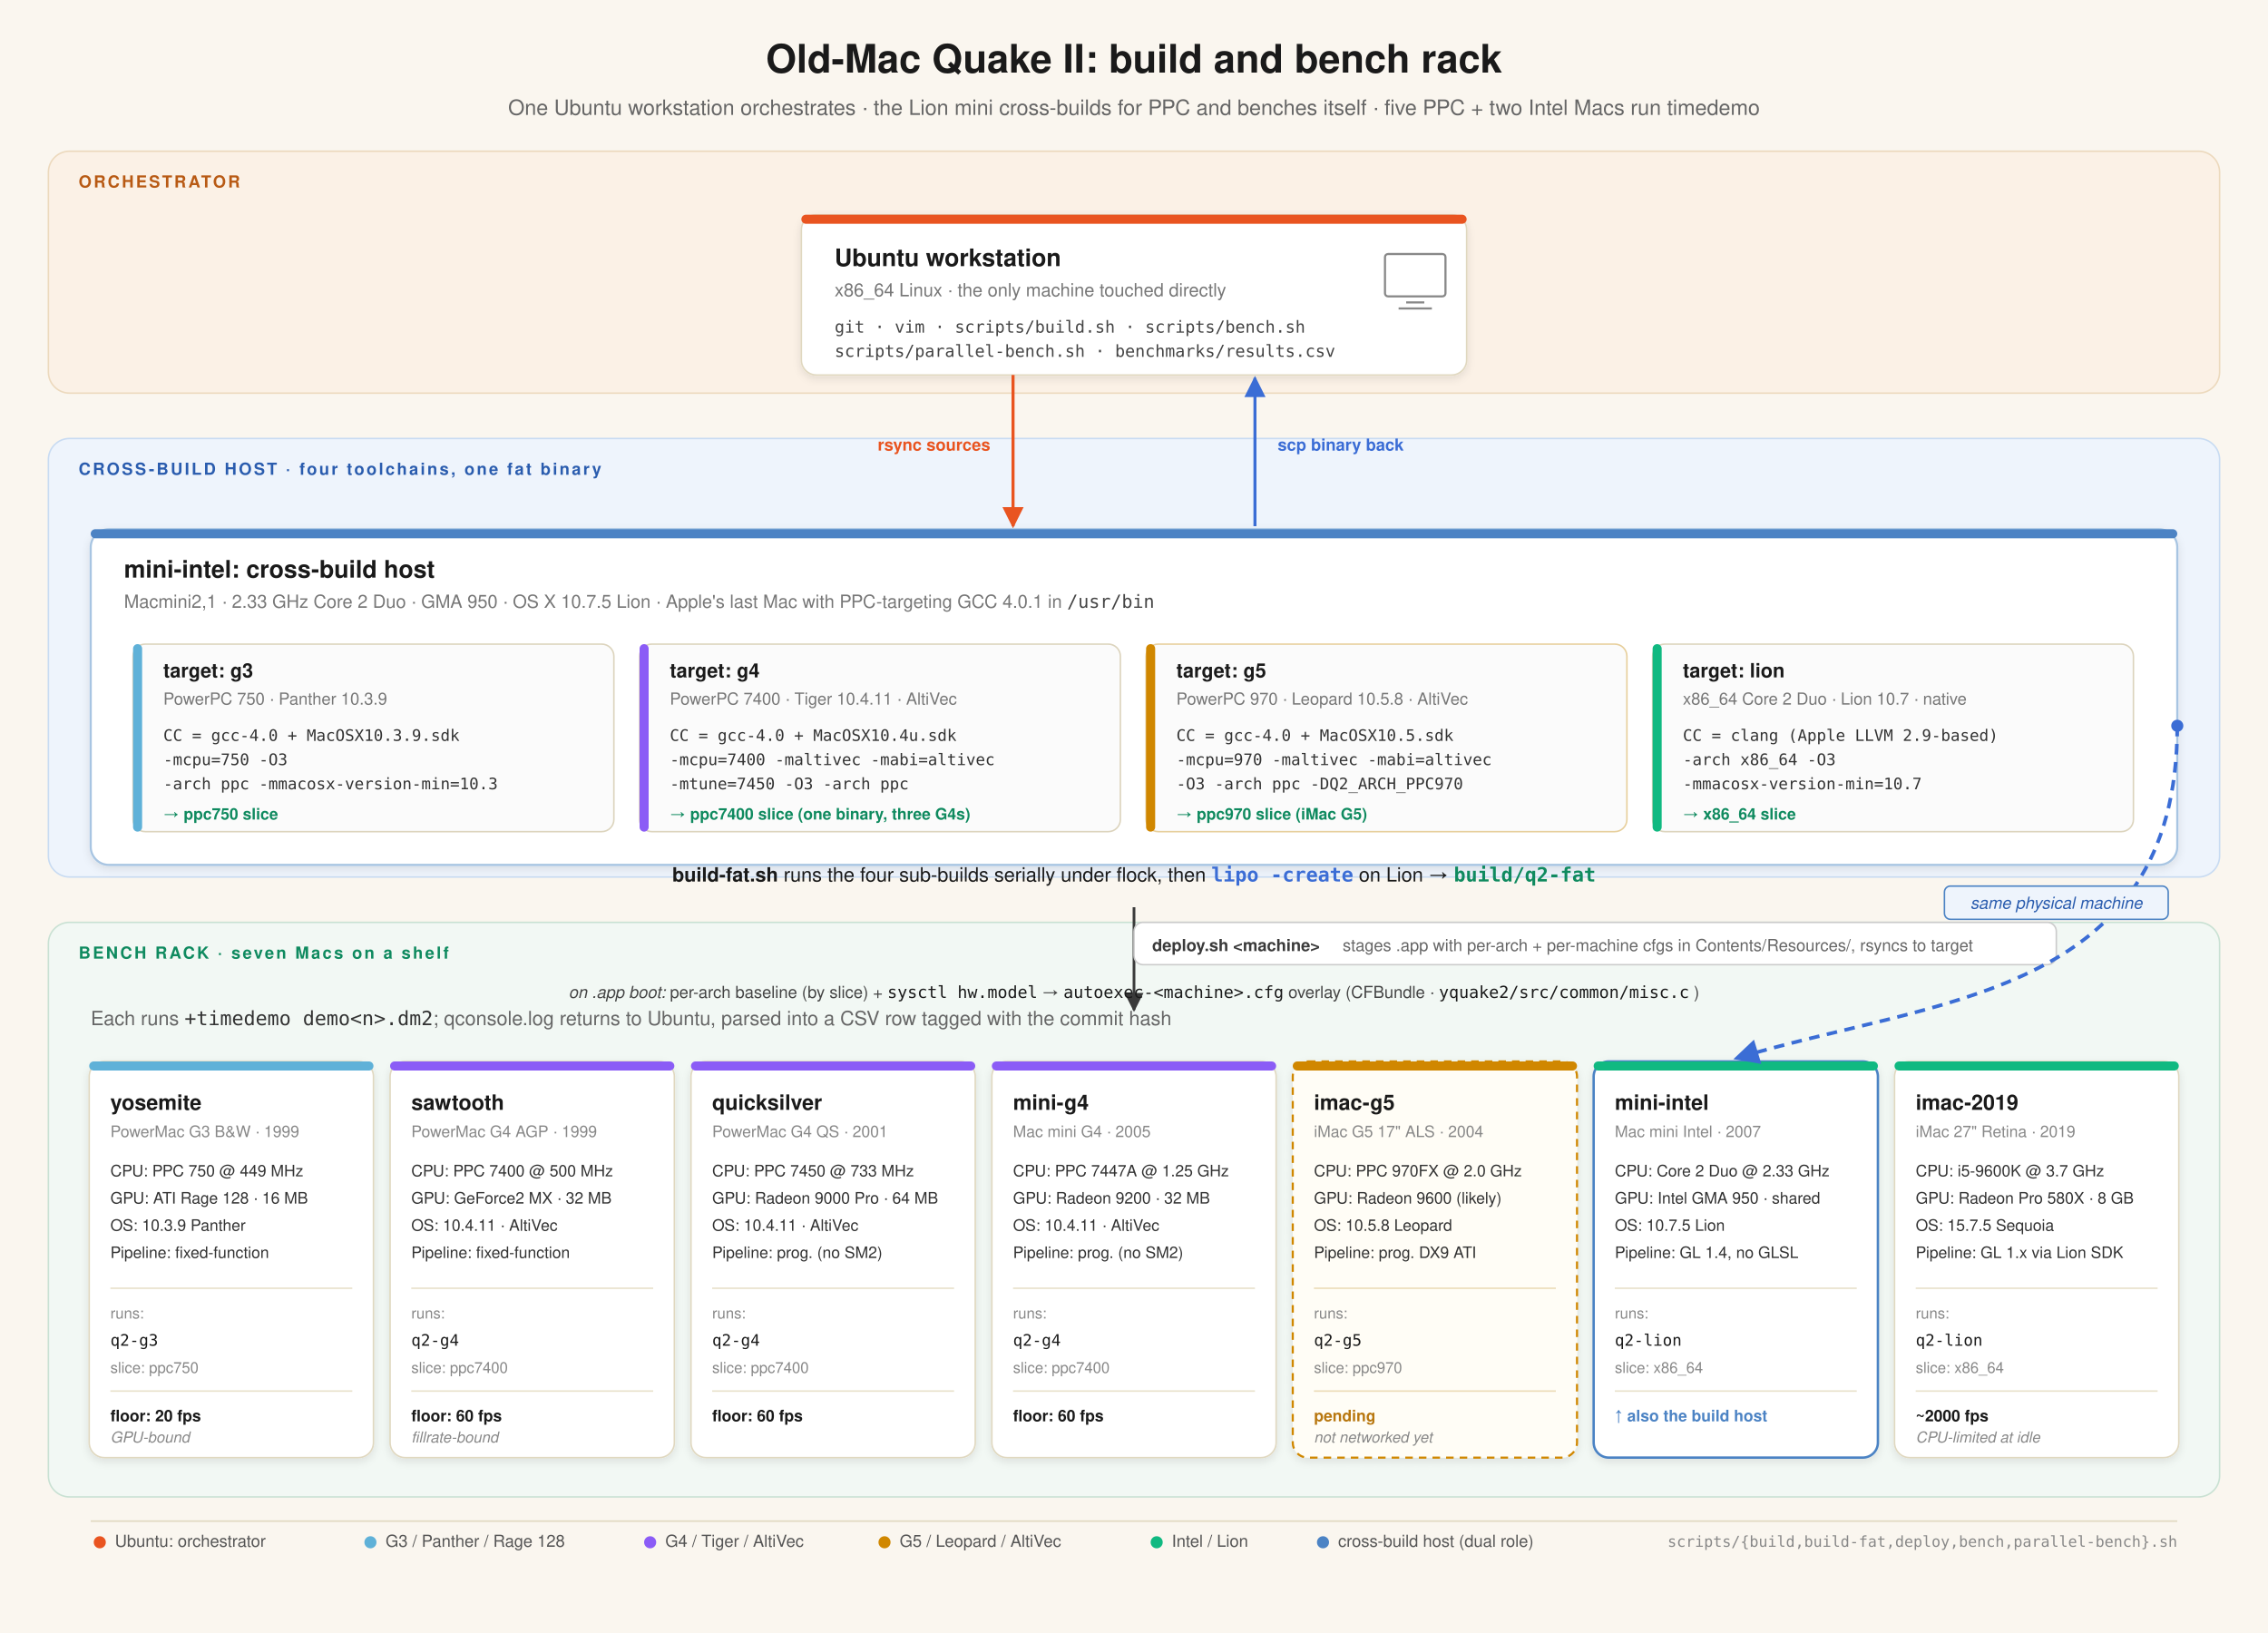
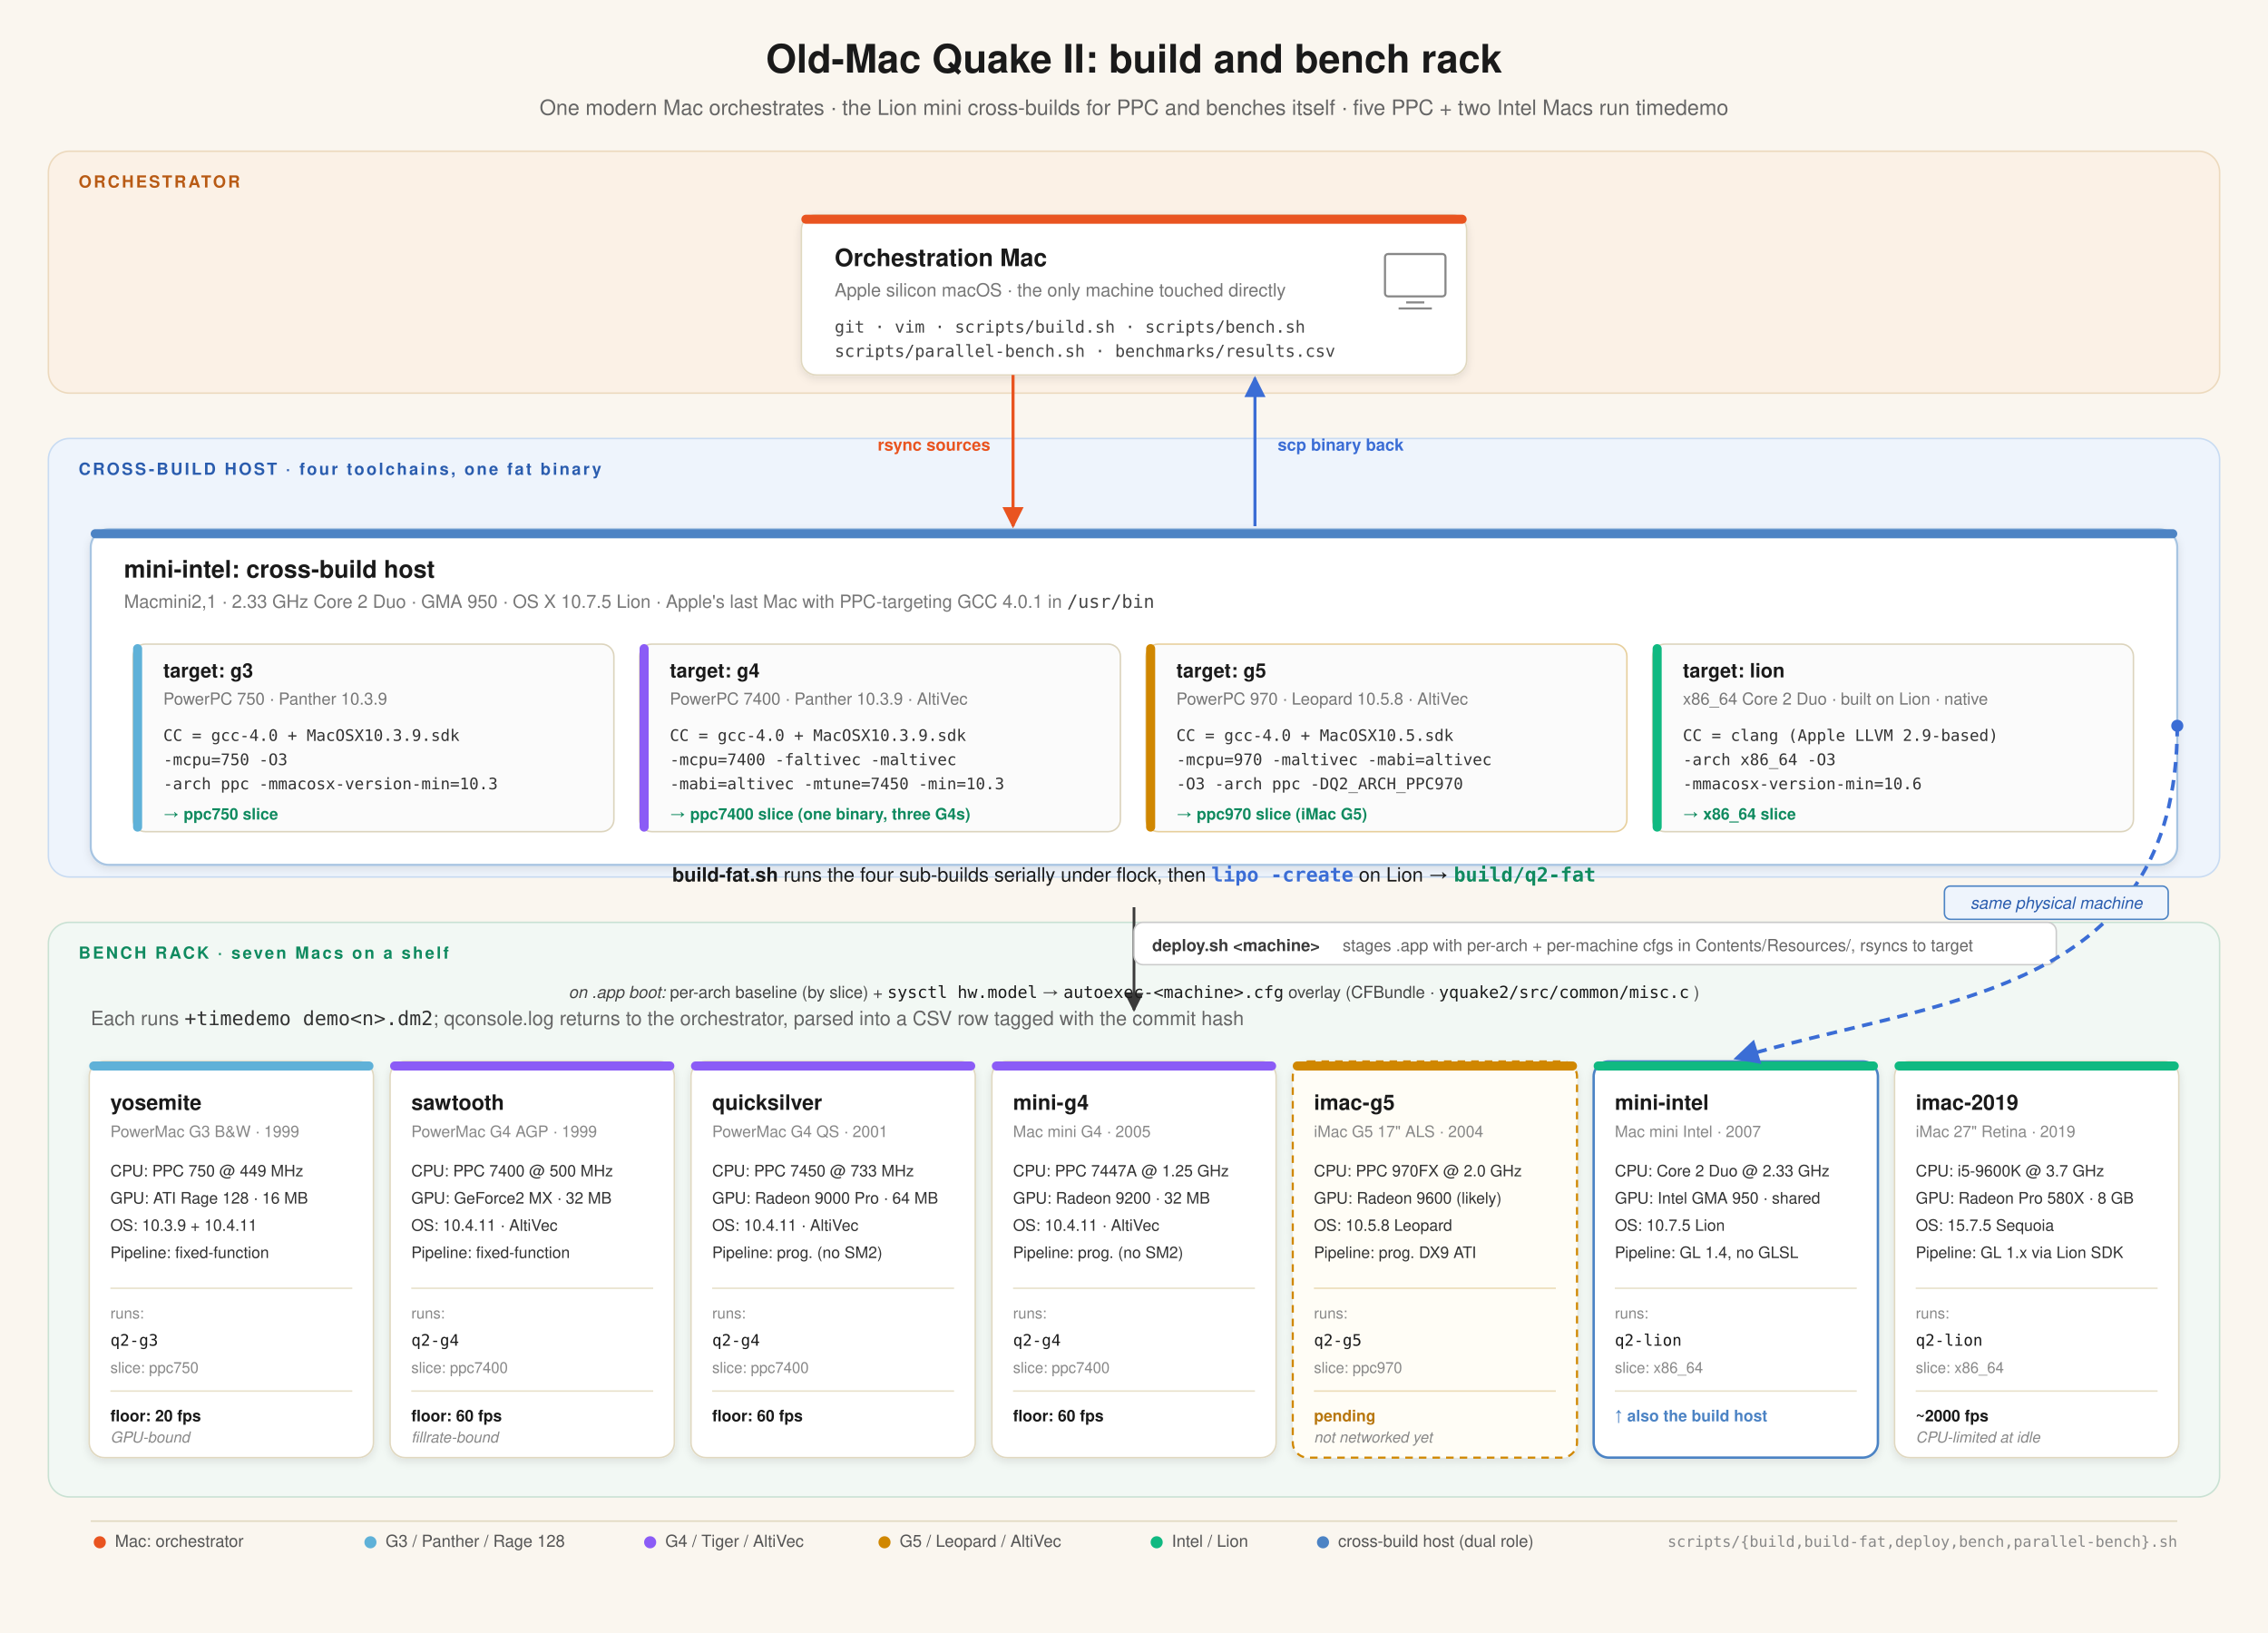
<svg xmlns="http://www.w3.org/2000/svg" viewBox="0 0 1500 1080" font-family="-apple-system, system-ui, 'Segoe UI', Helvetica, Arial, sans-serif">
  <defs>
    <marker id="arr-ink" viewBox="0 0 10 10" refX="9" refY="5" markerWidth="7" markerHeight="7" orient="auto-start-reverse">
      <path d="M 0 0 L 10 5 L 0 10 z" fill="#3a3a3a" />
    </marker>
    <marker id="arr-orange" viewBox="0 0 10 10" refX="9" refY="5" markerWidth="7" markerHeight="7" orient="auto-start-reverse">
      <path d="M 0 0 L 10 5 L 0 10 z" fill="#e95420" />
    </marker>
    <marker id="arr-blue" viewBox="0 0 10 10" refX="9" refY="5" markerWidth="7" markerHeight="7" orient="auto-start-reverse">
      <path d="M 0 0 L 10 5 L 0 10 z" fill="#3b6dd5" />
    </marker>
    <marker id="arr-green" viewBox="0 0 10 10" refX="9" refY="5" markerWidth="7" markerHeight="7" orient="auto-start-reverse">
      <path d="M 0 0 L 10 5 L 0 10 z" fill="#0f8a5f" />
    </marker>
    <filter id="card-shadow" x="-5%" y="-5%" width="110%" height="115%">
      <feDropShadow dx="0" dy="2" stdDeviation="3" flood-opacity="0.10" />
    </filter>
  </defs>
  <rect width="1500" height="1080" fill="#faf6ef" />
  <rect x="32" y="100" width="1436" height="160" rx="14" fill="#fbf1e6" stroke="#ecd9bd" stroke-width="1" />
  <text x="52" y="124" font-size="11" font-weight="700" fill="#b85a14" letter-spacing="1.4">ORCHESTRATOR</text>
  <rect x="32" y="290" width="1436" height="290" rx="14" fill="#eef4fc" stroke="#c8dbf2" stroke-width="1" />
  <text x="52" y="314" font-size="11" font-weight="700" fill="#2a5cae" letter-spacing="1.4">CROSS-BUILD HOST  ·  four toolchains, one fat binary</text>
  <rect x="32" y="610" width="1436" height="380" rx="14" fill="#f2f8f4" stroke="#c9e1d3" stroke-width="1" />
  <text x="52" y="634" font-size="11" font-weight="700" fill="#0f8a5f" letter-spacing="1.4">BENCH RACK  ·  seven Macs on a shelf</text>
  <text x="750" y="48" text-anchor="middle" font-size="26" font-weight="700" fill="#1a1a1a">Old-Mac Quake II: build and bench rack</text>
-   <text x="750" y="76" text-anchor="middle" font-size="14" fill="#666">One Ubuntu workstation orchestrates · the Lion mini cross-builds for PPC and benches itself · five PPC + two Intel Macs run timedemo</text>
+   <text x="750" y="76" text-anchor="middle" font-size="14" fill="#666">One modern Mac orchestrates · the Lion mini cross-builds for PPC and benches itself · five PPC + two Intel Macs run timedemo</text>
  <g transform="translate(530, 142)">
    <rect x="0" y="0" width="440" height="106" rx="10" fill="#ffffff" stroke="#e0d8c0" stroke-width="1" filter="url(#card-shadow)" />
    <rect x="0" y="0" width="440" height="6" rx="3" fill="#e95420" />
-     <text x="22" y="34" font-size="16" font-weight="700" fill="#1a1a1a">Ubuntu workstation</text>
-     <text x="22" y="54" font-size="12" fill="#777">x86_64 Linux · the only machine touched directly</text>
+     <text x="22" y="34" font-size="16" font-weight="700" fill="#1a1a1a">Orchestration Mac</text>
+     <text x="22" y="54" font-size="12" fill="#777">Apple silicon macOS · the only machine touched directly</text>
    <g font-family="ui-monospace, 'SF Mono', Menlo, Consolas, monospace" font-size="11" fill="#444">
      <text x="22" y="78">git · vim · scripts/build.sh · scripts/bench.sh</text>
      <text x="22" y="94">scripts/parallel-bench.sh · benchmarks/results.csv</text>
    </g>
    <g transform="translate(386, 26)" stroke="#888" stroke-width="1.4" fill="none">
      <rect x="0" y="0" width="40" height="28" rx="2" />
      <line x1="14" y1="32" x2="26" y2="32" />
      <line x1="9" y1="36" x2="31" y2="36" />
    </g>
  </g>
  <g stroke="#e95420" stroke-width="2" fill="none">
    <path d="M 670 248 L 670 348" marker-end="url(#arr-orange)" />
  </g>
  <g stroke="#3b6dd5" stroke-width="2" fill="none">
    <path d="M 830 348 L 830 250" marker-end="url(#arr-blue)" />
  </g>
  <text x="655" y="298" text-anchor="end" font-size="11" font-weight="600" fill="#e95420">rsync sources</text>
  <text x="845" y="298" font-size="11" font-weight="600" fill="#3b6dd5">scp binary back</text>
  <g transform="translate(60, 350)">
    <rect x="0" y="0" width="1380" height="222" rx="12" fill="#ffffff" stroke="#a8c5e2" stroke-width="1.4" filter="url(#card-shadow)" />
    <rect x="0" y="0" width="1380" height="6" rx="3" fill="#4c83c4" />
    <text x="22" y="32" font-size="16" font-weight="700" fill="#1a1a1a">mini-intel: cross-build host</text>
    <text x="22" y="52" font-size="12" fill="#777">Macmini2,1 · 2.33 GHz Core 2 Duo · GMA 950 · OS X 10.7.5 Lion · Apple's last Mac with PPC-targeting GCC 4.0.1 in <tspan font-family="ui-monospace, Menlo, Consolas, monospace" fill="#444">/usr/bin</tspan>
    </text>
    <g transform="translate(28, 76)">
      <rect x="0" y="0" width="318" height="124" rx="8" fill="#fbfbfb" stroke="#dcd4bd" stroke-width="1" />
      <rect x="0" y="0" width="6" height="124" rx="3" fill="#5fb1d8" />
      <text x="20" y="22" font-size="13" font-weight="700" fill="#1a1a1a">target: g3</text>
      <text x="20" y="40" font-size="11" fill="#777">PowerPC 750 · Panther 10.3.9</text>
      <g font-family="ui-monospace, Menlo, Consolas, monospace" font-size="10.5" fill="#333">
        <text x="20" y="64">CC = gcc-4.0  +  MacOSX10.3.9.sdk</text>
        <text x="20" y="80">-mcpu=750 -O3</text>
        <text x="20" y="96">-arch ppc -mmacosx-version-min=10.3</text>
      </g>
      <text x="20" y="116" font-size="10.5" fill="#0f8a5f" font-weight="700">→ ppc750 slice</text>
      <rect x="335" y="0" width="318" height="124" rx="8" fill="#fbfbfb" stroke="#dcd4bd" stroke-width="1" />
      <rect x="335" y="0" width="6" height="124" rx="3" fill="#8b5cf6" />
      <text x="355" y="22" font-size="13" font-weight="700" fill="#1a1a1a">target: g4</text>
-       <text x="355" y="40" font-size="11" fill="#777">PowerPC 7400 · Tiger 10.4.11 · AltiVec</text>
-       <g font-family="ui-monospace, Menlo, Consolas, monospace" font-size="10.5" fill="#333">
-         <text x="355" y="64">CC = gcc-4.0  +  MacOSX10.4u.sdk</text>
-         <text x="355" y="80">-mcpu=7400 -maltivec -mabi=altivec</text>
-         <text x="355" y="96">-mtune=7450 -O3 -arch ppc</text>
+       <text x="355" y="40" font-size="11" fill="#777">PowerPC 7400 · Panther 10.3.9 · AltiVec</text>
+       <g font-family="ui-monospace, Menlo, Consolas, monospace" font-size="10.5" fill="#333">
+         <text x="355" y="64">CC = gcc-4.0  +  MacOSX10.3.9.sdk</text>
+         <text x="355" y="80">-mcpu=7400 -faltivec -maltivec</text>
+         <text x="355" y="96">-mabi=altivec -mtune=7450 -min=10.3</text>
      </g>
      <text x="355" y="116" font-size="10.5" fill="#0f8a5f" font-weight="700">→ ppc7400 slice (one binary, three G4s)</text>
      <rect x="670" y="0" width="318" height="124" rx="8" fill="#fbfbfb" stroke="#e7cf9c" stroke-width="1" />
      <rect x="670" y="0" width="6" height="124" rx="3" fill="#d08700" />
      <text x="690" y="22" font-size="13" font-weight="700" fill="#1a1a1a">target: g5</text>
      <text x="690" y="40" font-size="11" fill="#777">PowerPC 970 · Leopard 10.5.8 · AltiVec</text>
      <g font-family="ui-monospace, Menlo, Consolas, monospace" font-size="10.5" fill="#333">
        <text x="690" y="64">CC = gcc-4.0  +  MacOSX10.5.sdk</text>
        <text x="690" y="80">-mcpu=970 -maltivec -mabi=altivec</text>
        <text x="690" y="96">-O3 -arch ppc -DQ2_ARCH_PPC970</text>
      </g>
      <text x="690" y="116" font-size="10.5" fill="#0f8a5f" font-weight="700">→ ppc970 slice (iMac G5)</text>
      <rect x="1005" y="0" width="318" height="124" rx="8" fill="#fbfbfb" stroke="#dcd4bd" stroke-width="1" />
      <rect x="1005" y="0" width="6" height="124" rx="3" fill="#10b981" />
      <text x="1025" y="22" font-size="13" font-weight="700" fill="#1a1a1a">target: lion</text>
-       <text x="1025" y="40" font-size="11" fill="#777">x86_64 Core 2 Duo · Lion 10.7 · native</text>
+       <text x="1025" y="40" font-size="11" fill="#777">x86_64 Core 2 Duo · built on Lion · native</text>
      <g font-family="ui-monospace, Menlo, Consolas, monospace" font-size="10.5" fill="#333">
        <text x="1025" y="64">CC = clang  (Apple LLVM 2.9-based)</text>
        <text x="1025" y="80">-arch x86_64 -O3</text>
-         <text x="1025" y="96">-mmacosx-version-min=10.7</text>
+         <text x="1025" y="96">-mmacosx-version-min=10.6</text>
      </g>
      <text x="1025" y="116" font-size="10.5" fill="#0f8a5f" font-weight="700">→ x86_64 slice</text>
    </g>
  </g>
  <g transform="translate(60, 583)">
    <text x="690" y="0" text-anchor="middle" font-size="13" fill="#1a1a1a">
      <tspan font-weight="700">build-fat.sh</tspan>
      <tspan> runs the four sub-builds serially under flock, then </tspan>
      <tspan font-family="ui-monospace, Menlo, Consolas, monospace" font-weight="700" fill="#3b6dd5">lipo -create</tspan>
      <tspan> on Lion → </tspan>
      <tspan font-family="ui-monospace, Menlo, Consolas, monospace" font-weight="700" fill="#0f8a5f">build/q2-fat</tspan>
    </text>
  </g>
  <g stroke="#3a3a3a" stroke-width="1.8" fill="none">
    <path d="M 750 600 L 750 668" marker-end="url(#arr-ink)" />
  </g>
  <g transform="translate(750, 624)">
    <rect x="0" y="-14" width="610" height="28" rx="6" fill="#ffffff" stroke="#cbcbcb" stroke-width="1" />
    <text x="12" y="5" font-size="11" font-weight="600" fill="#3a3a3a">deploy.sh &lt;machine&gt;</text>
    <text x="138" y="5" font-size="11" fill="#666">stages .app with per-arch + per-machine cfgs in Contents/Resources/, rsyncs to target</text>
  </g>
  <g transform="translate(60, 660)">
    <text x="690" y="0" text-anchor="middle" font-size="11" fill="#444">
      <tspan font-style="italic">on .app boot:</tspan>
      <tspan> per-arch baseline (by slice) + </tspan>
      <tspan font-family="ui-monospace, Menlo, Consolas, monospace" fill="#1a1a1a">sysctl hw.model </tspan>
      <tspan>→ </tspan>
      <tspan font-family="ui-monospace, Menlo, Consolas, monospace" fill="#1a1a1a">autoexec-&lt;machine&gt;.cfg</tspan>
      <tspan> overlay  (CFBundle · </tspan>
      <tspan font-family="ui-monospace, Menlo, Consolas, monospace" fill="#1a1a1a">yquake2/src/common/misc.c</tspan>
      <tspan>)</tspan>
    </text>
  </g>
  <g transform="translate(60, 678)">
-     <text x="0" y="0" font-size="13" fill="#666">Each runs <tspan font-family="ui-monospace, Menlo, Consolas, monospace" fill="#333">+timedemo demo&lt;n&gt;.dm2</tspan>; qconsole.log returns to Ubuntu, parsed into a CSV row tagged with the commit hash</text>
+     <text x="0" y="0" font-size="13" fill="#666">Each runs <tspan font-family="ui-monospace, Menlo, Consolas, monospace" fill="#333">+timedemo demo&lt;n&gt;.dm2</tspan>; qconsole.log returns to the orchestrator, parsed into a CSV row tagged with the commit hash</text>
    <g transform="translate(-1, 24)">
      <g transform="translate(0,0)">
        <rect x="0" y="0" width="188" height="262" rx="10" fill="#ffffff" stroke="#e0d8c0" stroke-width="1" filter="url(#card-shadow)" />
        <rect x="0" y="0" width="188" height="6" rx="3" fill="#5fb1d8" />
        <text x="14" y="32" font-size="14" font-weight="700" fill="#1a1a1a">yosemite</text>
        <text x="14" y="50" font-size="10.5" fill="#888">PowerMac G3 B&amp;W · 1999</text>
        <g font-size="10.5" fill="#333">
          <text x="14" y="76">CPU: PPC 750 @ 449 MHz</text>
          <text x="14" y="94">GPU: ATI Rage 128 · 16 MB</text>
-           <text x="14" y="112">OS: 10.3.9 Panther</text>
+           <text x="14" y="112">OS: 10.3.9 + 10.4.11</text>
          <text x="14" y="130">Pipeline: fixed-function</text>
        </g>
        <line x1="14" y1="150" x2="174" y2="150" stroke="#e8e1cb" stroke-width="1" />
        <text x="14" y="170" font-size="10" fill="#888">runs:</text>
        <text x="14" y="188" font-family="ui-monospace, Menlo, Consolas, monospace" font-size="10.5" fill="#1a1a1a">q2-g3</text>
        <text x="14" y="206" font-size="10" fill="#888">slice: ppc750</text>
        <line x1="14" y1="218" x2="174" y2="218" stroke="#e8e1cb" stroke-width="1" />
        <text x="14" y="238" font-size="10.5" fill="#1a1a1a" font-weight="700">floor: 20 fps</text>
        <text x="14" y="252" font-size="10" fill="#888" font-style="italic">GPU-bound</text>
      </g>
      <g transform="translate(199,0)">
        <rect x="0" y="0" width="188" height="262" rx="10" fill="#ffffff" stroke="#e0d8c0" stroke-width="1" filter="url(#card-shadow)" />
        <rect x="0" y="0" width="188" height="6" rx="3" fill="#8b5cf6" />
        <text x="14" y="32" font-size="14" font-weight="700" fill="#1a1a1a">sawtooth</text>
        <text x="14" y="50" font-size="10.5" fill="#888">PowerMac G4 AGP · 1999</text>
        <g font-size="10.5" fill="#333">
          <text x="14" y="76">CPU: PPC 7400 @ 500 MHz</text>
          <text x="14" y="94">GPU: GeForce2 MX · 32 MB</text>
          <text x="14" y="112">OS: 10.4.11 · AltiVec</text>
          <text x="14" y="130">Pipeline: fixed-function</text>
        </g>
        <line x1="14" y1="150" x2="174" y2="150" stroke="#e8e1cb" stroke-width="1" />
        <text x="14" y="170" font-size="10" fill="#888">runs:</text>
        <text x="14" y="188" font-family="ui-monospace, Menlo, Consolas, monospace" font-size="10.5" fill="#1a1a1a">q2-g4</text>
        <text x="14" y="206" font-size="10" fill="#888">slice: ppc7400</text>
        <line x1="14" y1="218" x2="174" y2="218" stroke="#e8e1cb" stroke-width="1" />
        <text x="14" y="238" font-size="10.5" fill="#1a1a1a" font-weight="700">floor: 60 fps</text>
        <text x="14" y="252" font-size="10" fill="#888" font-style="italic">fillrate-bound</text>
      </g>
      <g transform="translate(398,0)">
        <rect x="0" y="0" width="188" height="262" rx="10" fill="#ffffff" stroke="#e0d8c0" stroke-width="1" filter="url(#card-shadow)" />
        <rect x="0" y="0" width="188" height="6" rx="3" fill="#8b5cf6" />
        <text x="14" y="32" font-size="14" font-weight="700" fill="#1a1a1a">quicksilver</text>
        <text x="14" y="50" font-size="10.5" fill="#888">PowerMac G4 QS · 2001</text>
        <g font-size="10.5" fill="#333">
          <text x="14" y="76">CPU: PPC 7450 @ 733 MHz</text>
          <text x="14" y="94">GPU: Radeon 9000 Pro · 64 MB</text>
          <text x="14" y="112">OS: 10.4.11 · AltiVec</text>
          <text x="14" y="130">Pipeline: prog. (no SM2)</text>
        </g>
        <line x1="14" y1="150" x2="174" y2="150" stroke="#e8e1cb" stroke-width="1" />
        <text x="14" y="170" font-size="10" fill="#888">runs:</text>
        <text x="14" y="188" font-family="ui-monospace, Menlo, Consolas, monospace" font-size="10.5" fill="#1a1a1a">q2-g4</text>
        <text x="14" y="206" font-size="10" fill="#888">slice: ppc7400</text>
        <line x1="14" y1="218" x2="174" y2="218" stroke="#e8e1cb" stroke-width="1" />
        <text x="14" y="238" font-size="10.5" fill="#1a1a1a" font-weight="700">floor: 60 fps</text>
      </g>
      <g transform="translate(597,0)">
        <rect x="0" y="0" width="188" height="262" rx="10" fill="#ffffff" stroke="#e0d8c0" stroke-width="1" filter="url(#card-shadow)" />
        <rect x="0" y="0" width="188" height="6" rx="3" fill="#8b5cf6" />
        <text x="14" y="32" font-size="14" font-weight="700" fill="#1a1a1a">mini-g4</text>
        <text x="14" y="50" font-size="10.5" fill="#888">Mac mini G4 · 2005</text>
        <g font-size="10.5" fill="#333">
          <text x="14" y="76">CPU: PPC 7447A @ 1.25 GHz</text>
          <text x="14" y="94">GPU: Radeon 9200 · 32 MB</text>
          <text x="14" y="112">OS: 10.4.11 · AltiVec</text>
          <text x="14" y="130">Pipeline: prog. (no SM2)</text>
        </g>
        <line x1="14" y1="150" x2="174" y2="150" stroke="#e8e1cb" stroke-width="1" />
        <text x="14" y="170" font-size="10" fill="#888">runs:</text>
        <text x="14" y="188" font-family="ui-monospace, Menlo, Consolas, monospace" font-size="10.5" fill="#1a1a1a">q2-g4</text>
        <text x="14" y="206" font-size="10" fill="#888">slice: ppc7400</text>
        <line x1="14" y1="218" x2="174" y2="218" stroke="#e8e1cb" stroke-width="1" />
        <text x="14" y="238" font-size="10.5" fill="#1a1a1a" font-weight="700">floor: 60 fps</text>
      </g>
      <g transform="translate(796,0)">
        <rect x="0" y="0" width="188" height="262" rx="10" fill="#fffdf6" stroke="#d08700" stroke-width="1.4" stroke-dasharray="5 4" filter="url(#card-shadow)" />
        <rect x="0" y="0" width="188" height="6" rx="3" fill="#d08700" />
        <text x="14" y="32" font-size="14" font-weight="700" fill="#1a1a1a">imac-g5</text>
        <text x="14" y="50" font-size="10.5" fill="#888">iMac G5 17" ALS · 2004</text>
        <g font-size="10.5" fill="#333">
          <text x="14" y="76">CPU: PPC 970FX @ 2.0 GHz</text>
          <text x="14" y="94">GPU: Radeon 9600 (likely)</text>
          <text x="14" y="112">OS: 10.5.8 Leopard</text>
          <text x="14" y="130">Pipeline: prog. DX9 ATI</text>
        </g>
        <line x1="14" y1="150" x2="174" y2="150" stroke="#ecdcb8" stroke-width="1" />
        <text x="14" y="170" font-size="10" fill="#888">runs:</text>
        <text x="14" y="188" font-family="ui-monospace, Menlo, Consolas, monospace" font-size="10.5" fill="#1a1a1a">q2-g5</text>
        <text x="14" y="206" font-size="10" fill="#888">slice: ppc970</text>
        <line x1="14" y1="218" x2="174" y2="218" stroke="#ecdcb8" stroke-width="1" />
        <text x="14" y="238" font-size="10.5" fill="#b8770f" font-weight="700">pending</text>
        <text x="14" y="252" font-size="10" fill="#888" font-style="italic">not networked yet</text>
      </g>
      <g transform="translate(995,0)">
        <rect x="0" y="0" width="188" height="262" rx="10" fill="#ffffff" stroke="#4c83c4" stroke-width="1.6" filter="url(#card-shadow)" />
        <rect x="0" y="0" width="188" height="6" rx="3" fill="#10b981" />
        <text x="14" y="32" font-size="14" font-weight="700" fill="#1a1a1a">mini-intel</text>
        <text x="14" y="50" font-size="10.5" fill="#888">Mac mini Intel · 2007</text>
        <g font-size="10.5" fill="#333">
          <text x="14" y="76">CPU: Core 2 Duo @ 2.33 GHz</text>
          <text x="14" y="94">GPU: Intel GMA 950 · shared</text>
          <text x="14" y="112">OS: 10.7.5 Lion</text>
          <text x="14" y="130">Pipeline: GL 1.4, no GLSL</text>
        </g>
        <line x1="14" y1="150" x2="174" y2="150" stroke="#e8e1cb" stroke-width="1" />
        <text x="14" y="170" font-size="10" fill="#888">runs:</text>
        <text x="14" y="188" font-family="ui-monospace, Menlo, Consolas, monospace" font-size="10.5" fill="#1a1a1a">q2-lion</text>
        <text x="14" y="206" font-size="10" fill="#888">slice: x86_64</text>
        <line x1="14" y1="218" x2="174" y2="218" stroke="#e8e1cb" stroke-width="1" />
        <text x="14" y="238" font-size="10.5" fill="#4c83c4" font-weight="700">↑ also the build host</text>
      </g>
      <g transform="translate(1194,0)">
        <rect x="0" y="0" width="188" height="262" rx="10" fill="#ffffff" stroke="#e0d8c0" stroke-width="1" filter="url(#card-shadow)" />
        <rect x="0" y="0" width="188" height="6" rx="3" fill="#10b981" />
        <text x="14" y="32" font-size="14" font-weight="700" fill="#1a1a1a">imac-2019</text>
        <text x="14" y="50" font-size="10.5" fill="#888">iMac 27" Retina · 2019</text>
        <g font-size="10.5" fill="#333">
          <text x="14" y="76">CPU: i5-9600K @ 3.7 GHz</text>
          <text x="14" y="94">GPU: Radeon Pro 580X · 8 GB</text>
          <text x="14" y="112">OS: 15.7.5 Sequoia</text>
          <text x="14" y="130">Pipeline: GL 1.x via Lion SDK</text>
        </g>
        <line x1="14" y1="150" x2="174" y2="150" stroke="#e8e1cb" stroke-width="1" />
        <text x="14" y="170" font-size="10" fill="#888">runs:</text>
        <text x="14" y="188" font-family="ui-monospace, Menlo, Consolas, monospace" font-size="10.5" fill="#1a1a1a">q2-lion</text>
        <text x="14" y="206" font-size="10" fill="#888">slice: x86_64</text>
        <line x1="14" y1="218" x2="174" y2="218" stroke="#e8e1cb" stroke-width="1" />
        <text x="14" y="238" font-size="10.5" fill="#1a1a1a" font-weight="700">~2000 fps</text>
        <text x="14" y="252" font-size="10" fill="#888" font-style="italic">CPU-limited at idle</text>
      </g>
    </g>
  </g>
  <g stroke="#3b6dd5" stroke-width="2.4" stroke-dasharray="7 5" fill="none" opacity="1">
    <path d="M 1440 480 C 1440 660 1280 660 1148 700" marker-end="url(#arr-blue)" />
  </g>
  <circle cx="1440" cy="480" r="4" fill="#3b6dd5" />
  <g transform="translate(1286, 598)">
    <rect x="0" y="-12" width="148" height="22" rx="4" fill="#eef4fc" stroke="#4c83c4" stroke-width="1" />
    <text x="74" y="3" text-anchor="middle" font-size="11" font-style="italic" fill="#2a5cae">same physical machine</text>
  </g>
  <g transform="translate(60, 1020)">
    <line x1="0" y1="-14" x2="1380" y2="-14" stroke="#e0d8c0" stroke-width="1" />
    <g font-size="11" fill="#555">
      <circle cx="6" cy="0" r="4" fill="#e95420" />
-       <text x="16" y="3">Ubuntu: orchestrator</text>
+       <text x="16" y="3">Mac: orchestrator</text>
      <circle cx="185" cy="0" r="4" fill="#5fb1d8" />
      <text x="195" y="3">G3 / Panther / Rage 128</text>
      <circle cx="370" cy="0" r="4" fill="#8b5cf6" />
      <text x="380" y="3">G4 / Tiger / AltiVec</text>
      <circle cx="525" cy="0" r="4" fill="#d08700" />
      <text x="535" y="3">G5 / Leopard / AltiVec</text>
      <circle cx="705" cy="0" r="4" fill="#10b981" />
      <text x="715" y="3">Intel / Lion</text>
      <circle cx="815" cy="0" r="4" fill="#4c83c4" />
      <text x="825" y="3">cross-build host (dual role)</text>
    </g>
    <text x="1380" y="3" text-anchor="end" font-family="ui-monospace, Menlo, Consolas, monospace" font-size="10" fill="#888">scripts/{build,build-fat,deploy,bench,parallel-bench}.sh</text>
  </g>
</svg>
